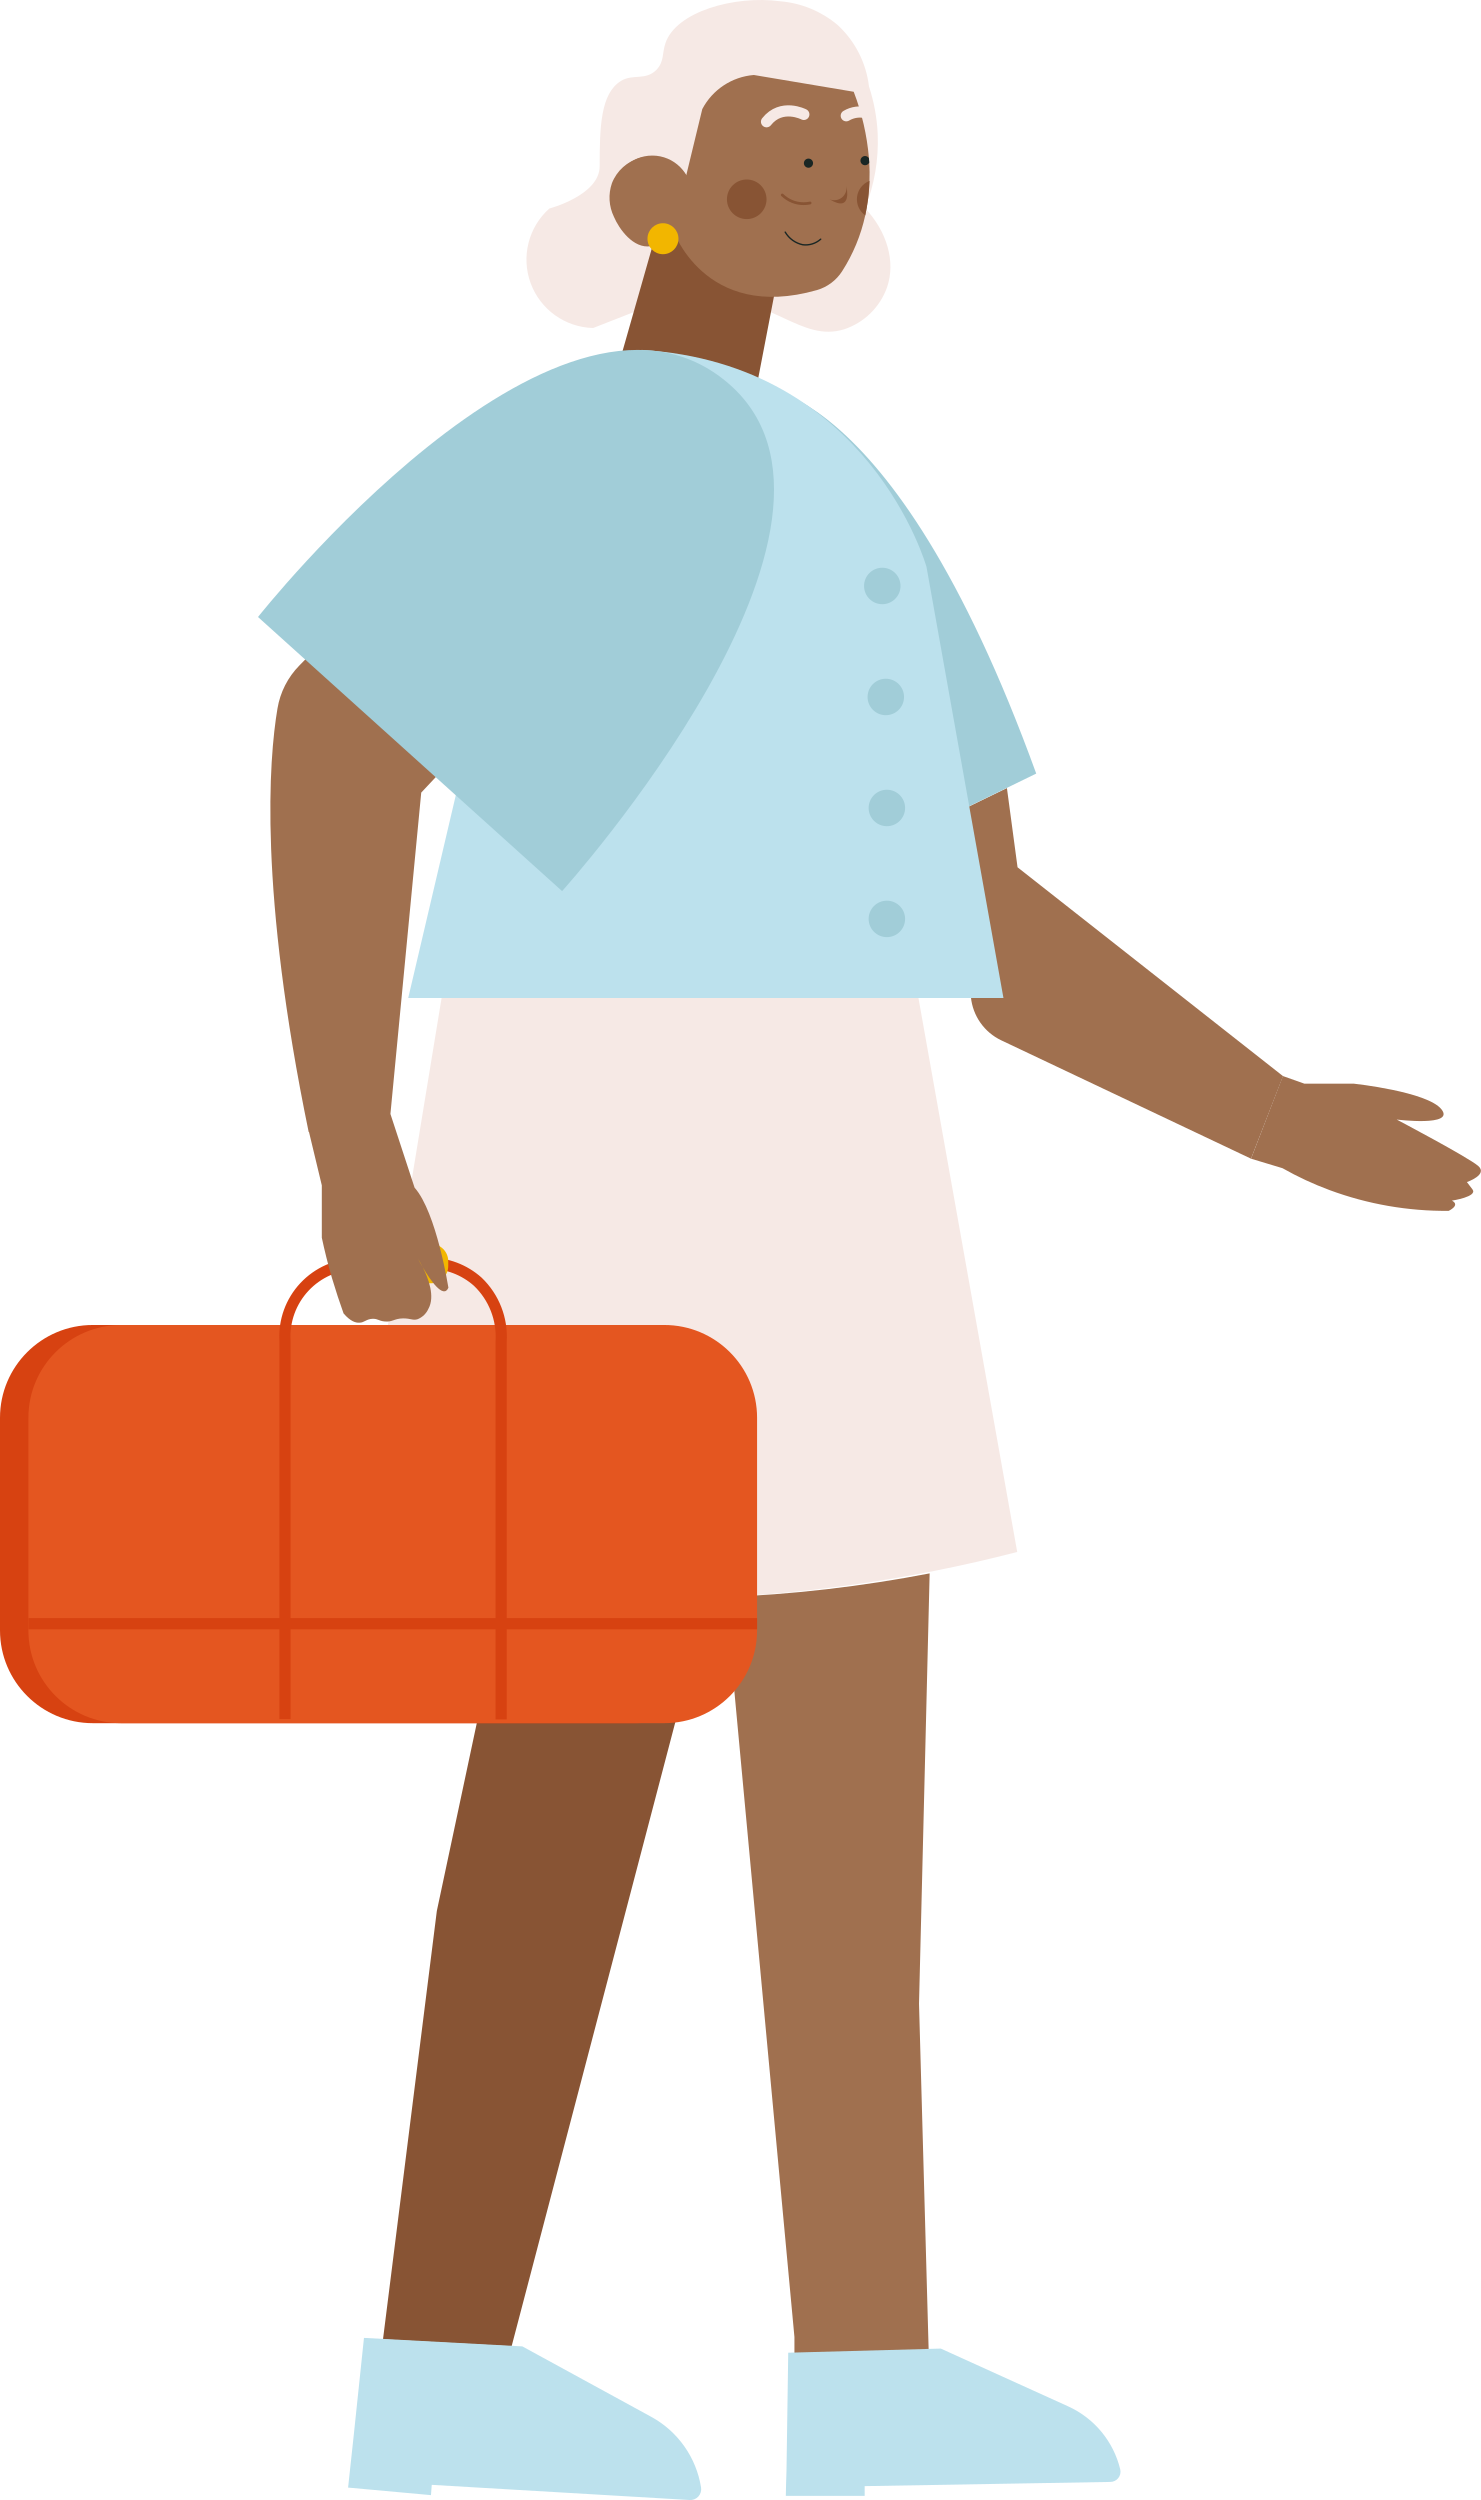
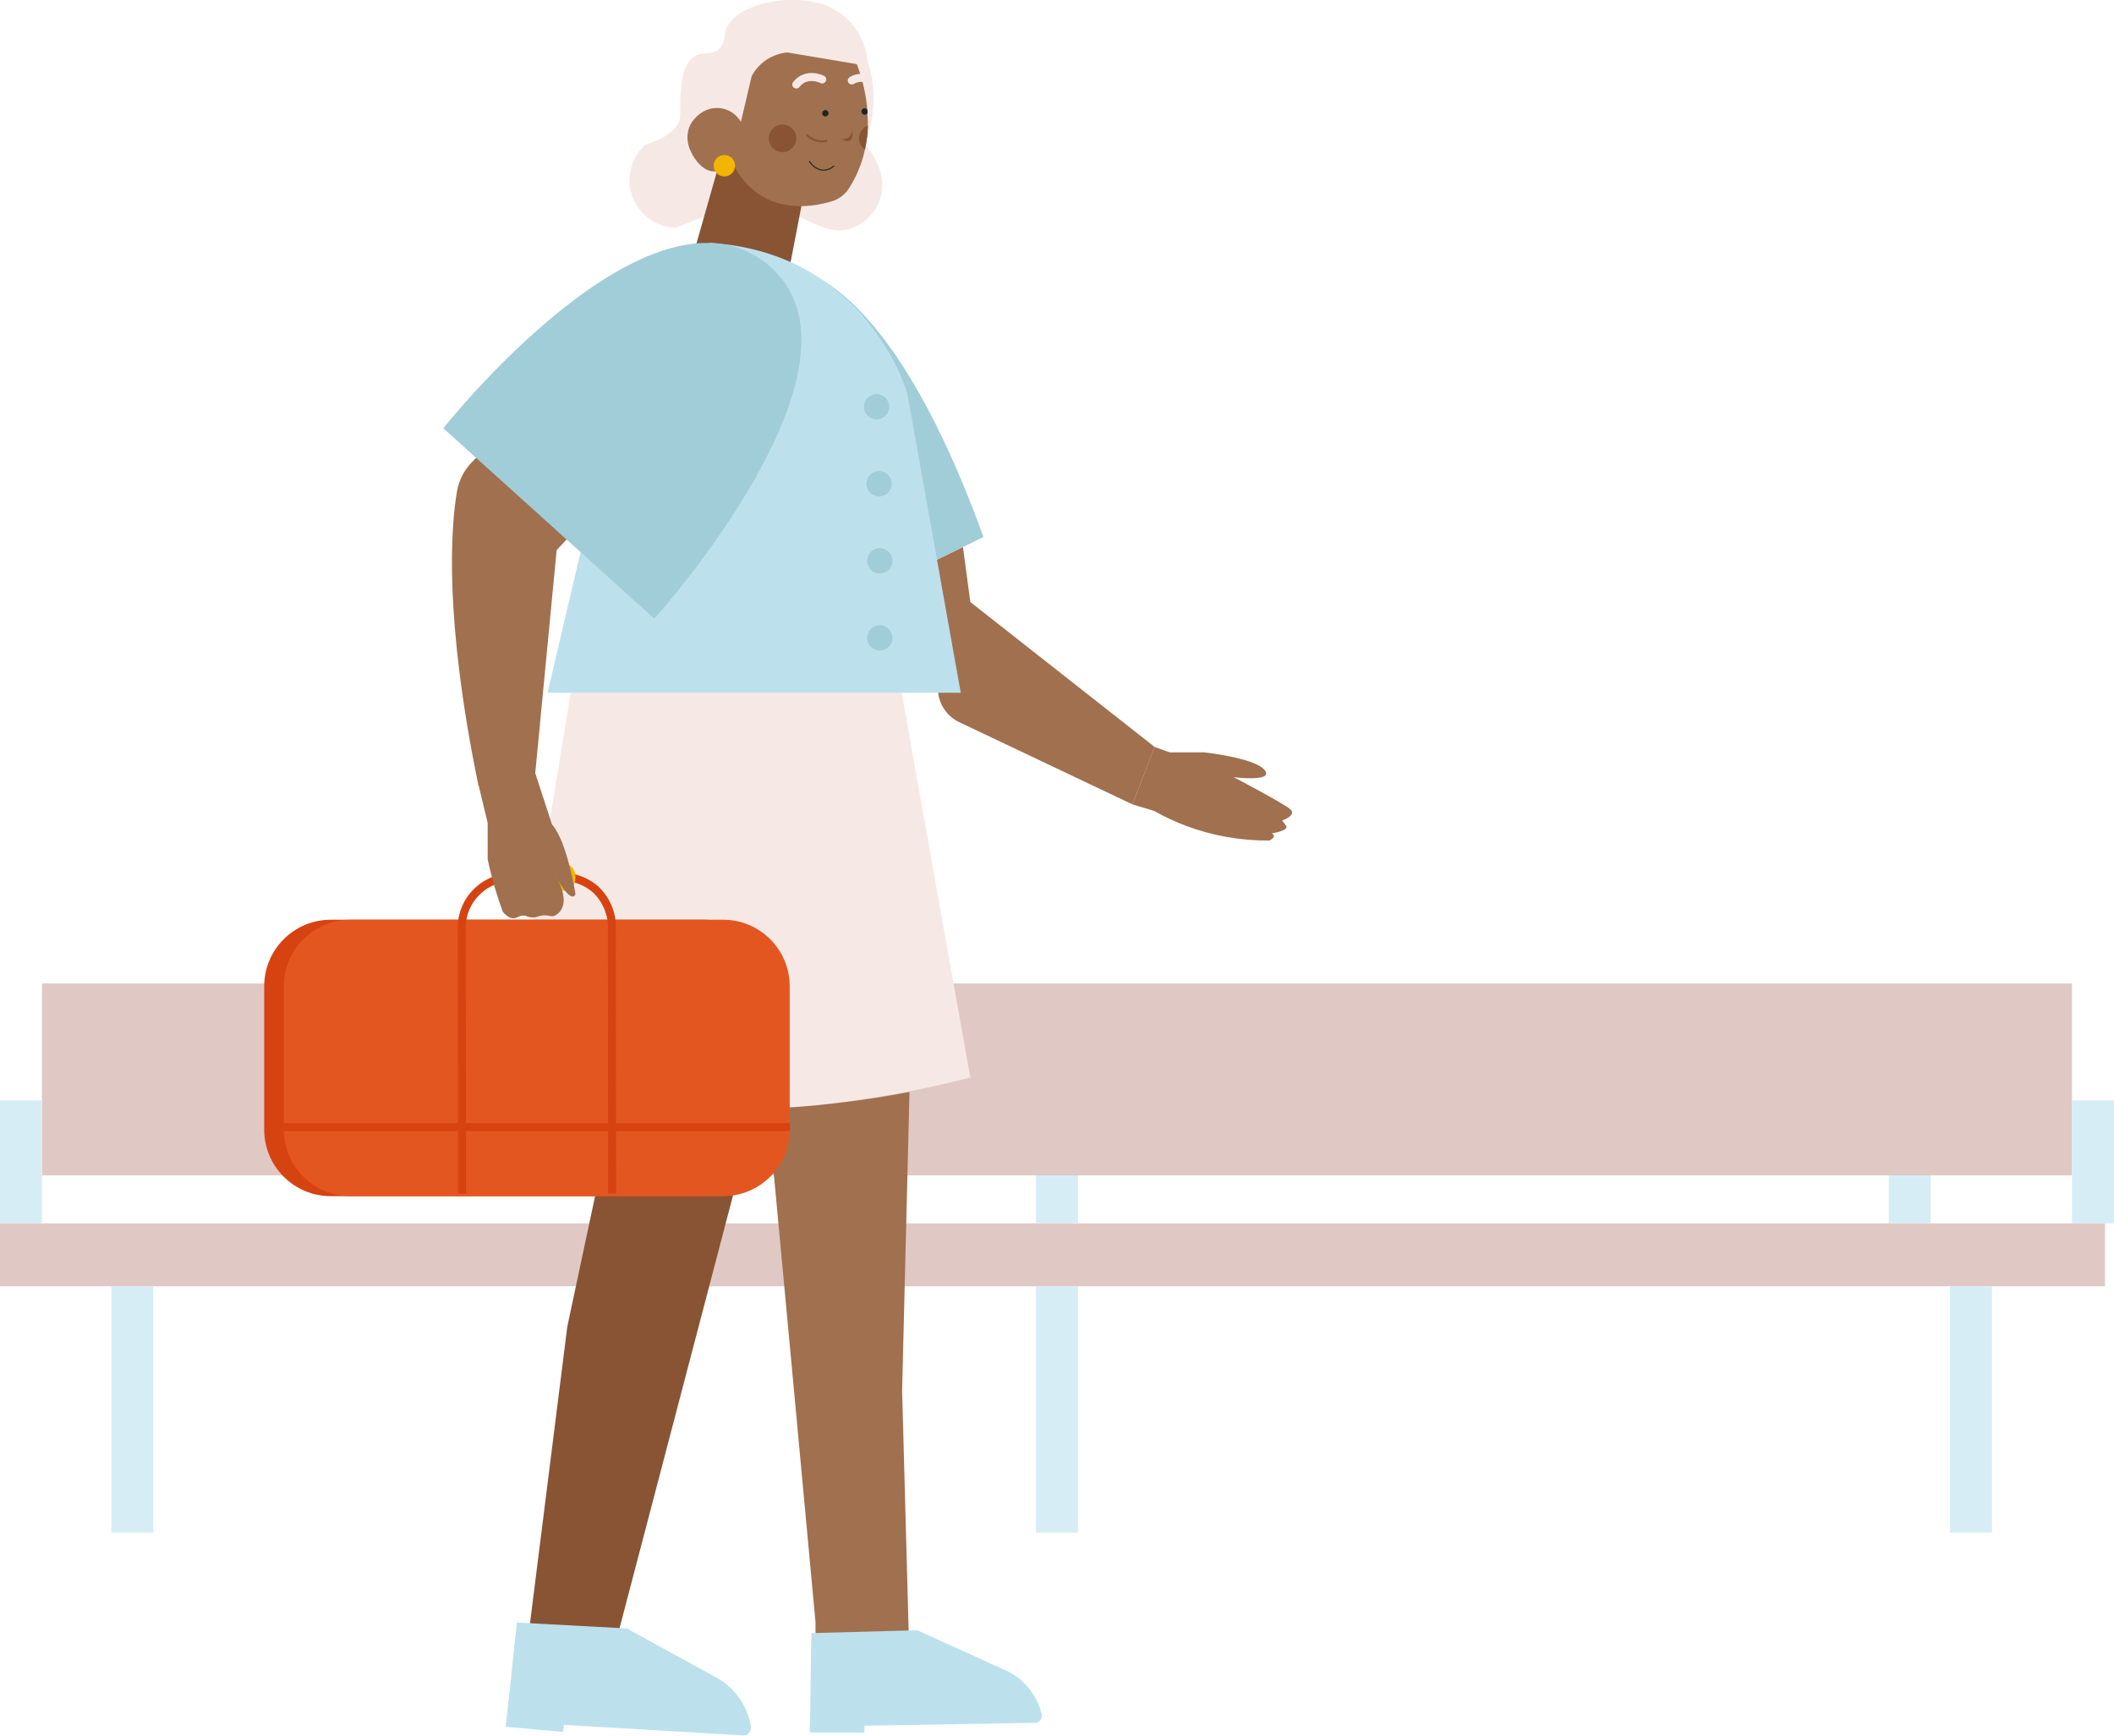
- <svg xmlns="http://www.w3.org/2000/svg" id="Calque_3" data-name="Calque 3" viewBox="0 0 264.84 447.08">
+ <svg xmlns="http://www.w3.org/2000/svg" id="senior" viewBox="0 0 527.47 433">
  <defs>
-     <style>.cls-1{fill:#f6e9e5;}.cls-2{fill:#a0704f;}.cls-3{fill:#885434;}.cls-4{fill:#192624;}.cls-10,.cls-5,.cls-6,.cls-7{fill:none;stroke-miterlimit:10;}.cls-5{stroke:#f6e9e5;}.cls-5,.cls-6,.cls-7{stroke-linecap:round;}.cls-10,.cls-5{stroke-width:2px;}.cls-6{stroke:#885434;stroke-width:0.5px;}.cls-7{stroke:#192624;stroke-width:0.25px;}.cls-8{fill:#d74211;}.cls-9{fill:#e45620;}.cls-10{stroke:#d74211;}.cls-11{fill:#f2b600;}.cls-12{fill:#a1cdd8;}.cls-13{fill:#bce1ed;}</style>
+     <style>.cls-1{fill:#e0c9c4;}.cls-2{fill:#d7edf5;}.cls-3{fill:#f6e9e5;}.cls-4{fill:#a0704f;}.cls-5{fill:#885434;}.cls-6{fill:#192624;}.cls-12,.cls-7,.cls-8,.cls-9{fill:none;stroke-miterlimit:10;}.cls-7{stroke:#f6e9e5;}.cls-7,.cls-8,.cls-9{stroke-linecap:round;}.cls-12,.cls-7{stroke-width:2px;}.cls-8{stroke:#885434;stroke-width:0.5px;}.cls-9{stroke:#192624;stroke-width:0.25px;}.cls-10{fill:#d74211;}.cls-11{fill:#e45620;}.cls-12{stroke:#d74211;}.cls-13{fill:#f2b600;}.cls-14{fill:#a1cdd8;}.cls-15{fill:#bce1ed;}</style>
  </defs>
-   <path class="cls-1" d="M90.9,179.27q-8.39,51-16.75,102a263.71,263.71,0,0,0,119.69-2.94l-17.67-99.11Z" transform="translate(-11.93 -0.79)" />
-   <path class="cls-2" d="M141.69,286.4q6.15,66.17,12.31,132.33v8.71h24.18l-1.9-68.33,1.9-76.95c-5.73,1.11-11.93,2.09-18.54,2.85C153.3,285.74,147.3,286.17,141.69,286.4Z" transform="translate(-11.93 -0.79)" />
-   <path class="cls-3" d="M103.42,420.39Q121.21,352.56,139,284.74l-35.19-6.91-13.76,64.7-9.63,76.62Z" transform="translate(-11.93 -0.79)" />
-   <path class="cls-1" d="M118,59.45a12.24,12.24,0,0,1-7.83-21.37s9-2.36,9-7.57c0-7,.16-13,3.81-15.25,2.15-1.31,4.41,0,6.36-2,1.38-1.44,1-3,1.57-4.68,1.84-5.7,12.38-8.67,20.57-7.56A18.27,18.27,0,0,1,161.7,5.24a17.75,17.75,0,0,1,5.63,11,32,32,0,0,1,1.56,8.5,32.38,32.38,0,0,1-2.25,13.29c3.92,4.17,5.49,9.57,3.93,14.12a12.21,12.21,0,0,1-7.68,7.53c-7.71,2.38-12.72-5.79-25.39-5.9a30.51,30.51,0,0,0-6.9.73Z" transform="translate(-11.93 -0.79)" />
+   <g id="BANC">
+     <rect class="cls-1" x="10.47" y="245.39" width="506.52" height="47.88" />
+     <rect class="cls-1" y="305.24" width="525.23" height="15.71" />
+     <rect class="cls-2" y="274.57" width="10.47" height="30.68" />
+     <rect class="cls-2" x="27.79" y="320.95" width="10.47" height="61.49" />
+     <rect class="cls-2" x="258.5" y="320.95" width="10.47" height="61.49" />
+     <rect class="cls-2" x="486.56" y="320.95" width="10.47" height="61.49" />
+     <rect class="cls-2" x="517" y="274.57" width="10.47" height="30.68" />
+     <rect class="cls-2" x="471.27" y="293.27" width="10.47" height="11.97" />
+     <rect class="cls-2" x="258.5" y="293.27" width="10.47" height="11.97" />
+   </g>
+   <path class="cls-3" d="M150.85,183.86q-8.11,49.41-16.22,98.84a255.52,255.52,0,0,0,115.92-2.86q-8.55-48-17.11-96Z" transform="translate(-8.45 -11)" />
+   <path class="cls-4" d="M200,287.61q6,64.08,11.93,128.16v8.44h23.41L233.54,358l1.84-74.53c-5.55,1.07-11.55,2-18,2.76C211.29,287,205.48,287.39,200,287.61Z" transform="translate(-8.45 -11)" />
+   <path class="cls-5" d="M163,417.38,197.45,286l-34.09-6.69L150,342l-9.33,74.2Z" transform="translate(-8.45 -11)" />
+   <path class="cls-3" d="M177.06,67.82a11.81,11.81,0,0,1-10.81-7.74,11.94,11.94,0,0,1,3.23-13s8.69-2.28,8.69-7.32c0-6.77.16-12.63,3.69-14.78,2.09-1.26,4.28,0,6.16-1.93,1.35-1.39,1-2.88,1.52-4.53,1.78-5.52,12-8.4,19.93-7.33a17.74,17.74,0,0,1,9.95,4.09A17.17,17.17,0,0,1,224.87,26a30.71,30.71,0,0,1,1.52,8.23,31.09,31.09,0,0,1-2.19,12.87c3.81,4,5.32,9.28,3.81,13.68a11.79,11.79,0,0,1-7.43,7.29c-7.48,2.31-12.32-5.6-24.6-5.71a28.94,28.94,0,0,0-6.68.71Z" transform="translate(-8.45 -11)" />
  <g id="COU">
-     <path class="cls-3" d="M129.43,41.93,123.14,64a116.36,116.36,0,0,0,11.57,2.88,114.11,114.11,0,0,0,12.77,1.78l3.24-16.83S136.73,34,129.43,41.93Z" transform="translate(-11.93 -0.79)" />
+     <path class="cls-5" d="M188.17,50.85l-6.09,21.41a113.75,113.75,0,0,0,11.2,2.79,110.9,110.9,0,0,0,12.37,1.72l3.14-16.3S195.24,43.19,188.17,50.85Z" transform="translate(-8.45 -11)" />
  </g>
-   <path class="cls-2" d="M167.42,33.14a34.34,34.34,0,0,1-.76,6.17,30.5,30.5,0,0,1-4.14,10,8,8,0,0,1-4.47,3.35c-20.28,5.8-25.88-11-25.88-11-.33.61-1.62,2.81-3.85,3.16-3.15.5-5.69-3.11-6.6-5.26a7.86,7.86,0,0,1-.36-6,7.49,7.49,0,0,1,5.11-4.55,7.9,7.9,0,0,1,8.18,3.14l2.87-11.85a11.46,11.46,0,0,1,9.22-6.1l17.86,3a43.06,43.06,0,0,1,2.72,11.82l.06.78C167.45,31,167.46,32.09,167.42,33.14Z" transform="translate(-11.93 -0.79)" />
-   <circle class="cls-3" cx="133.54" cy="35.64" r="3.54" />
-   <path class="cls-3" d="M167.42,33.14a34.34,34.34,0,0,1-.76,6.17,3.53,3.53,0,0,1,.76-6.17Z" transform="translate(-11.93 -0.79)" />
-   <circle class="cls-4" cx="144.58" cy="29.18" r="0.82" />
-   <path class="cls-4" d="M167.38,29.86a.83.83,0,0,1-.75.48.82.82,0,0,1-.82-.82.83.83,0,0,1,.82-.83.84.84,0,0,1,.69.39Z" transform="translate(-11.93 -0.79)" />
-   <path class="cls-5" d="M155.68,21.25s-4-2.07-6.67,1.31" transform="translate(-11.93 -0.79)" />
-   <path class="cls-5" d="M167,21a4.75,4.75,0,0,0-3.73.49" transform="translate(-11.93 -0.79)" />
-   <path class="cls-6" d="M151.82,35.66a5.66,5.66,0,0,0,1.85,1.19,5.59,5.59,0,0,0,3.13.24" transform="translate(-11.93 -0.79)" />
-   <circle class="cls-2" cx="116.65" cy="34.87" r="7.05" />
-   <path class="cls-7" d="M158.7,43.56a4.07,4.07,0,0,1-3.21,1,4.79,4.79,0,0,1-3.14-2.26" transform="translate(-11.93 -0.79)" />
-   <rect class="cls-8" y="236.95" width="130.31" height="71.21" rx="16.6" />
-   <rect class="cls-9" x="5.08" y="236.95" width="130.31" height="71.21" rx="16.6" />
-   <path class="cls-10" d="M62.89,308.23l0-67.7a13,13,0,0,1,12.83-13.72l12.89-.13A13.11,13.11,0,0,1,97.37,230a13.62,13.62,0,0,1,4.18,10.7l0,67.57" transform="translate(-11.93 -0.79)" />
-   <rect class="cls-11" x="60.3" y="222.45" width="19.86" height="7.04" rx="3.09" />
-   <line class="cls-10" x1="5.08" y1="290.37" x2="135.39" y2="290.37" />
-   <path class="cls-2" d="M192,141.72l1.9,14.17,47.48,37.35L235.65,208,191,186.84a9.59,9.59,0,0,1-5.44-7.74l-3.2-32.7Z" transform="translate(-11.93 -0.79)" />
-   <path class="cls-2" d="M86.07,213.18,81.75,200l5.51-57.47,9.29-9.89L77.2,107.8l-11.73,12a14.32,14.32,0,0,0-3.92,7.7C60,136.7,58.22,160,67.13,203.23h.06l2.29,9.54v9.36c.49,2.3,1.09,4.74,1.84,7.29q1,3.33,2.05,6.25c1.24,1.45,2.2,1.7,2.83,1.66.89,0,1.21-.66,2.39-.7,1,0,1,.37,2.13.48,1.43.14,1.61-.51,3.29-.55,1.45,0,1.74.42,2.62.14a3.57,3.57,0,0,0,1.91-1.85c1.23-2.2,0-5.47-1-7.42,1.3,2.23,3.69,5.76,4.58,3.64C92.11,231.06,90,217.6,86.07,213.18Zm1.45,14.22c-.43-.73-.75-1.32-.85-1.52A17.08,17.08,0,0,1,87.52,227.4Z" transform="translate(-11.93 -0.79)" />
-   <path class="cls-12" d="M145.48,69.69s25.38-3.29,51.76,69.44l-18.47,9Z" transform="translate(-11.93 -0.79)" />
-   <path class="cls-13" d="M96.69,129.17l-11.76,50.1H191.38l-13.76-77.09s-10.21-36.37-50.95-38.82Z" transform="translate(-11.93 -0.79)" />
-   <path class="cls-12" d="M58.07,111.13S111.13,44,141.66,68.91s-29.21,91.24-29.21,91.24Z" transform="translate(-11.93 -0.79)" />
-   <path class="cls-2" d="M235.65,208l5.63,1.7a57.43,57.43,0,0,0,8.43,3.92A59.68,59.68,0,0,0,271,217.33s2.16-1,.58-1.83c0,0,4.65-.7,3.68-2l-1-1.32s3.86-1.32,2-2.9S261.7,201,261.7,201s10.53,1.32,8-1.84-15.62-4.57-15.62-4.57h-8.87l-3.86-1.37" transform="translate(-11.93 -0.79)" />
-   <circle class="cls-11" cx="118.56" cy="42.69" r="2.77" />
-   <circle class="cls-12" cx="157.78" cy="104.79" r="3.26" />
-   <circle class="cls-12" cx="158.41" cy="124.64" r="3.26" />
-   <circle class="cls-12" cx="158.6" cy="144.49" r="3.26" />
-   <circle class="cls-12" cx="158.6" cy="164.33" r="3.26" />
-   <path class="cls-13" d="M135.22,447.87l-46.08-2.71L89,447l-14.82-1.35c.34-3.09.68-6.17,1-9.26q.91-8.75,1.84-17.51,14.16.75,28.32,1.52L128.4,433a17.54,17.54,0,0,1,8.9,12.62A1.94,1.94,0,0,1,135.22,447.87Z" transform="translate(-11.93 -0.79)" />
-   <path class="cls-13" d="M210.47,444.64l-43.91.75v1.74l-14.1,0c0-1.49.09-3,.12-4.46q.16-10.56.31-21.14l27.28-.74,22.77,10.33a16.65,16.65,0,0,1,9.33,11.3A1.83,1.83,0,0,1,210.47,444.64Z" transform="translate(-11.93 -0.79)" />
-   <path class="cls-3" d="M160.29,36.43a2.19,2.19,0,0,0,3-2.35S164.49,39,160.29,36.43Z" transform="translate(-11.93 -0.79)" />
+   <path class="cls-4" d="M225,42.33a31.63,31.63,0,0,1-.74,6,29.31,29.31,0,0,1-4,9.69,7.73,7.73,0,0,1-4.33,3.24c-19.65,5.63-25.07-10.6-25.07-10.6-.32.6-1.56,2.72-3.72,3.07-3,.47-5.51-3-6.39-5.1a7.58,7.58,0,0,1-.36-5.79,7.24,7.24,0,0,1,5-4.41,7.65,7.65,0,0,1,7.92,3L196,30a11.19,11.19,0,0,1,8.93-5.91L222.23,27a41.61,41.61,0,0,1,2.64,11.45c0,.26,0,.51,0,.76A30.75,30.75,0,0,1,225,42.33Z" transform="translate(-8.45 -11)" />
+   <circle class="cls-5" cx="195.25" cy="34.52" r="3.43" />
+   <path class="cls-5" d="M225,42.33a31.63,31.63,0,0,1-.74,6,3.42,3.42,0,0,1,.74-6Z" transform="translate(-8.45 -11)" />
+   <circle class="cls-6" cx="205.94" cy="28.26" r="0.79" />
+   <path class="cls-6" d="M224.92,39.16a.81.81,0,0,1-.73.46.8.8,0,0,1,0-1.6.84.84,0,0,1,.68.38Z" transform="translate(-8.45 -11)" />
+   <path class="cls-7" d="M213.6,30.82s-3.87-2-6.47,1.27" transform="translate(-8.45 -11)" />
+   <path class="cls-7" d="M224.6,30.6a4.61,4.61,0,0,0-3.62.48" transform="translate(-8.45 -11)" />
+   <path class="cls-8" d="M209.86,44.77a5.3,5.3,0,0,0,4.81,1.39" transform="translate(-8.45 -11)" />
+   <circle class="cls-4" cx="178.89" cy="33.77" r="6.83" />
+   <path class="cls-9" d="M216.51,52.43a3.93,3.93,0,0,1-3.1,1,4.68,4.68,0,0,1-3-2.19" transform="translate(-8.45 -11)" />
+   <rect class="cls-10" x="65.92" y="229.49" width="126.21" height="68.97" rx="16.6" />
+   <rect class="cls-11" x="70.83" y="229.49" width="126.21" height="68.97" rx="16.6" />
+   <path class="cls-12" d="M123.73,308.76l-.06-65.57a12.59,12.59,0,0,1,12.44-13.29l12.48-.13a12.76,12.76,0,0,1,8.53,3.21,13.11,13.11,0,0,1,4,10.36l.06,65.45" transform="translate(-8.45 -11)" />
+   <rect class="cls-13" x="124.32" y="215.44" width="19.24" height="6.82" rx="3.09" />
+   <line class="cls-12" x1="70.83" y1="281.22" x2="197.04" y2="281.22" />
+   <path class="cls-4" d="M248.72,147.49l1.84,13.73,46,36.16L291,211.7l-43.21-20.51a9.31,9.31,0,0,1-5.27-7.5L239.46,152Z" transform="translate(-8.45 -11)" />
+   <path class="cls-4" d="M146.17,216.7,142,203.91l5.34-55.65,9-9.58-18.74-24-11.36,11.59a13.85,13.85,0,0,0-3.79,7.45c-1.5,8.95-3.23,31.54,5.4,73.39h.06l2.22,9.23v9.06q.7,3.36,1.78,7.07c.64,2.15,1.3,4.16,2,6.05,1.21,1.4,2.13,1.64,2.75,1.61.86-.05,1.17-.64,2.31-.68.94,0,1,.36,2.06.46,1.39.14,1.56-.48,3.19-.52,1.4,0,1.68.4,2.53.13a3.49,3.49,0,0,0,1.86-1.8c1.18-2.12,0-5.29-1-7.18,1.26,2.16,3.58,5.58,4.44,3.53C152,234,150,221,146.17,216.7Zm1.41,13.77c-.42-.7-.73-1.28-.82-1.47C146.88,229.19,147.21,229.73,147.58,230.47Z" transform="translate(-8.45 -11)" />
+   <path class="cls-14" d="M203.71,77.73s24.58-3.19,50.13,67.25L236,153.74Z" transform="translate(-8.45 -11)" />
+   <path class="cls-15" d="M156.46,135.33l-11.39,48.53h103.1L234.84,109.2S225,74,185.5,71.6Z" transform="translate(-8.45 -11)" />
+   <path class="cls-14" d="M119.06,117.86S170.45,52.83,200,77s-28.28,88.37-28.28,88.37Z" transform="translate(-8.45 -11)" />
+   <path class="cls-4" d="M291,211.7l5.46,1.65a55.75,55.75,0,0,0,8.16,3.8,57.82,57.82,0,0,0,20.57,3.57s2.09-1,.56-1.77c0,0,4.5-.68,3.57-1.95l-.94-1.28s3.74-1.27,2-2.8-14.11-8-14.11-8,10.2,1.28,7.73-1.78-15.13-4.42-15.13-4.42h-8.58l-3.74-1.34" transform="translate(-8.45 -11)" />
+   <circle class="cls-13" cx="180.74" cy="41.35" r="2.68" />
+   <circle class="cls-14" cx="218.72" cy="101.49" r="3.16" />
+   <circle class="cls-14" cx="219.34" cy="120.71" r="3.16" />
+   <circle class="cls-14" cx="219.52" cy="139.93" r="3.16" />
+   <circle class="cls-14" cx="219.52" cy="159.16" r="3.16" />
+   <path class="cls-15" d="M193.78,444l-44.63-2.62-.17,1.77-14.35-1.3q.5-4.48,1-9,.88-8.47,1.78-17l27.43,1.47,22.34,12.24a17,17,0,0,1,8.62,12.22A1.87,1.87,0,0,1,193.78,444Z" transform="translate(-8.45 -11)" />
+   <path class="cls-15" d="M266.65,440.87l-42.52.72v1.69l-13.65,0c0-1.44.08-2.88.11-4.31l.3-20.48,26.42-.72,22.06,10a16.12,16.12,0,0,1,9,10.95A1.77,1.77,0,0,1,266.65,440.87Z" transform="translate(-8.45 -11)" />
+   <path class="cls-5" d="M218.06,45.52A2.11,2.11,0,0,0,221,43.25S222.12,48,218.06,45.52Z" transform="translate(-8.45 -11)" />
</svg>
